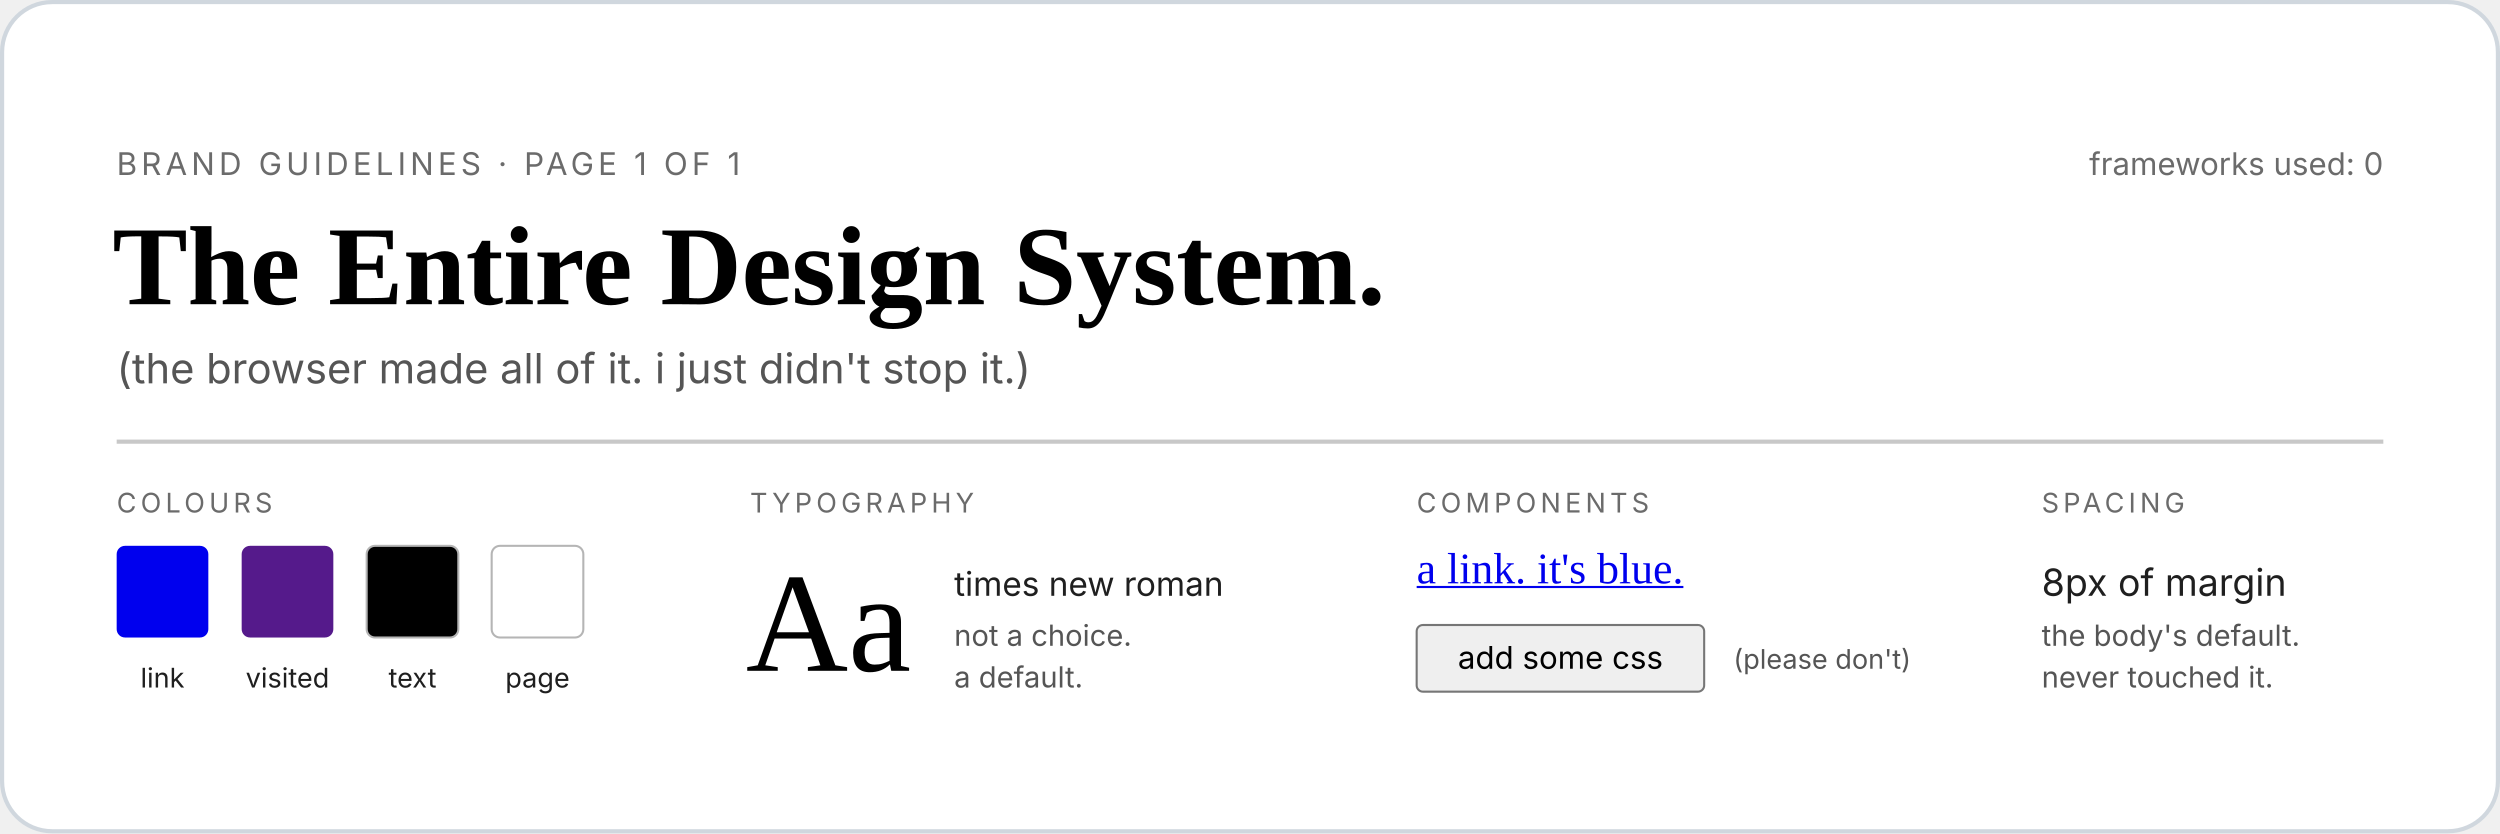
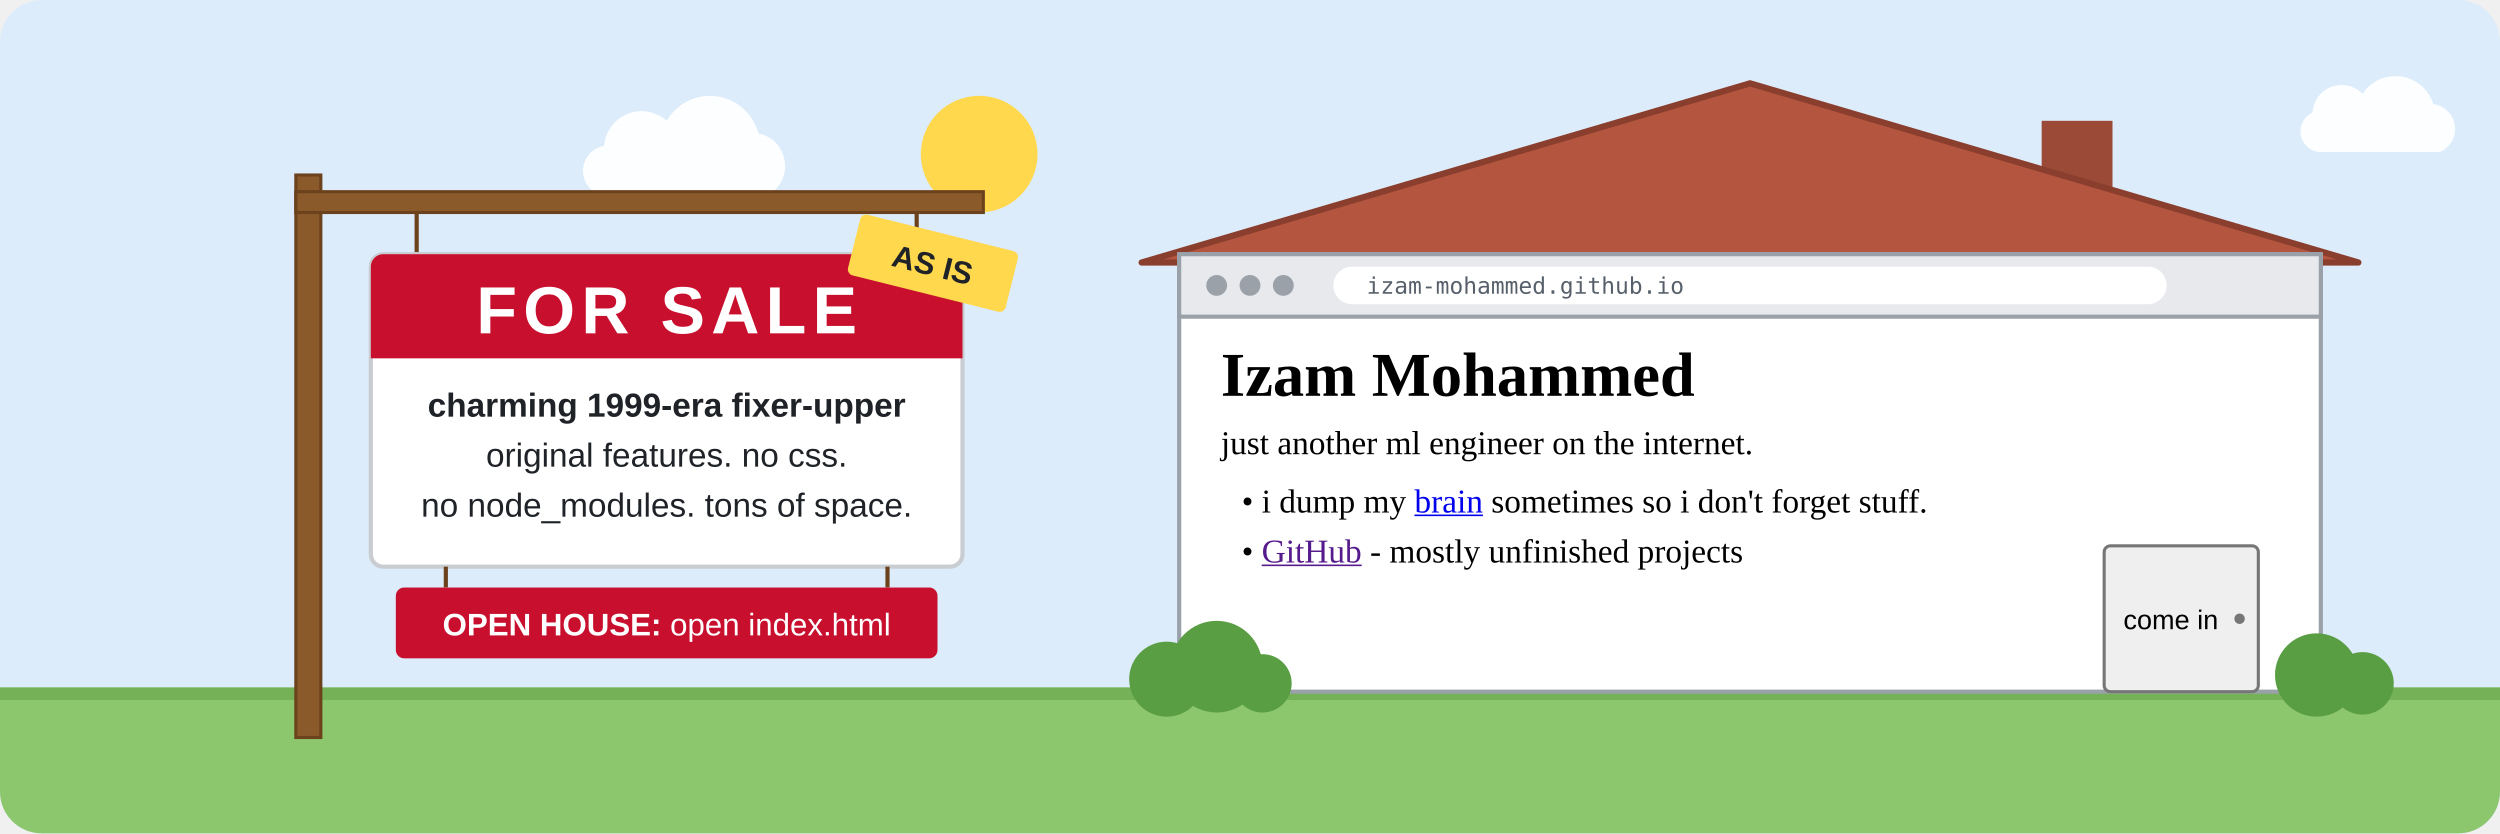
<svg xmlns="http://www.w3.org/2000/svg" viewBox="0 0 1200 400" width="1200" height="400" role="img" aria-labelledby="t d">
-   <rect x="1" y="1" width="1198" height="398" rx="24" fill="#ffffff" stroke="#d0d7de" stroke-width="2" />
-   <g font-family="system-ui, -apple-system, 'Segoe UI', sans-serif">
-     <text x="56" y="84" font-size="15" letter-spacing="2" fill="#6b6b6b">BRAND GUIDELINES · PAGE 1 OF 1</text>
-     <text x="1144" y="84" font-size="15" text-anchor="end" fill="#6b6b6b">frameworks used: 0</text>
-     <text x="54" y="146" font-family="'Times New Roman', Times, serif" font-size="54" font-weight="700" fill="#000000">The Entire Design System.</text>
-     <text x="56" y="184" font-size="20" fill="#555555">(the browser made all of it. i just didn't stop it.)</text>
-     <line x1="56" y1="212" x2="1144" y2="212" stroke="#c8c8c8" stroke-width="2" />
-     <text x="56" y="246" font-size="13" letter-spacing="2" fill="#6b6b6b">COLOURS</text>
-     <rect x="56" y="262" width="44" height="44" rx="4" fill="#0000ee" />
-     <rect x="116" y="262" width="44" height="44" rx="4" fill="#551a8b" />
-     <rect x="176" y="262" width="44" height="44" rx="4" fill="#000000" stroke="#b5b5b5" />
-     <rect x="236" y="262" width="44" height="44" rx="4" fill="#ffffff" stroke="#b5b5b5" />
-     <g font-size="13" text-anchor="middle" fill="#1f1f1f">
-       <text x="78" y="330">link</text>
-       <text x="138" y="330">visited</text>
-       <text x="198" y="330">text</text>
-       <text x="258" y="330">page</text>
+   <defs>
+     <clipPath id="frame">
+       <rect width="1200" height="400" rx="20" />
+     </clipPath>
+   </defs>
+   <g clip-path="url(#frame)">
+     <rect width="1200" height="400" fill="#dcecfb" />
+     <circle cx="470" cy="74" r="28" fill="#ffd84d" />
+     <g fill="#ffffff" fill-opacity="0.95">
+       <path d="M290 70 a18 18 0 0 1 30 -12 a24 24 0 0 1 44 6 a16 16 0 0 1 4 30 h-74 a12 12 0 0 1 -4 -24z" />
+       <path d="M1110 54 a14 14 0 0 1 24 -9 a19 19 0 0 1 34 5 a12 12 0 0 1 3 23 h-58 a10 10 0 0 1 -3 -19z" />
    </g>
-     <text x="360" y="246" font-size="13" letter-spacing="2" fill="#6b6b6b">TYPOGRAPHY</text>
-     <text x="358" y="322" font-family="'Times New Roman', Times, serif" font-size="68" fill="#000000">Aa</text>
-     <text x="458" y="286" font-size="16" fill="#1f1f1f">times new roman</text>
-     <text x="458" y="310" font-size="14" fill="#555555">not a choice.</text>
-     <text x="458" y="330" font-size="14" fill="#555555">a default.</text>
-     <text x="680" y="246" font-size="13" letter-spacing="2" fill="#6b6b6b">COMPONENTS</text>
-     <text x="680" y="280" font-family="'Times New Roman', Times, serif" font-size="21" text-decoration="underline" fill="#0000ee">a link. it's blue.</text>
-     <rect x="680" y="300" width="138" height="32" rx="3" fill="#efefef" stroke="#767676" />
-     <text x="749" y="321" font-size="15" text-anchor="middle" fill="#000000">add some css</text>
-     <text x="832" y="321" font-size="13" fill="#555555">(please don't)</text>
-     <text x="980" y="246" font-size="13" letter-spacing="2" fill="#6b6b6b">SPACING</text>
-     <text x="980" y="286" font-size="18" fill="#1f1f1f">8px of margin</text>
-     <text x="980" y="310" font-size="14" fill="#555555">the body's default.</text>
-     <text x="980" y="330" font-size="14" fill="#555555">never touched it.</text>
+     <g fill="#e6edf3" fill-opacity="0">
+       <circle cx="80" cy="40" r="1.6" />
+       <circle cx="240" cy="62" r="1.2" />
+       <circle cx="340" cy="28" r="1.8" />
+       <circle cx="560" cy="34" r="1.3" />
+       <circle cx="640" cy="78" r="1.1" />
+       <circle cx="1010" cy="30" r="1.7" />
+       <circle cx="1150" cy="70" r="1.3" />
+       <circle cx="1180" cy="24" r="1.1" />
+       <circle cx="420" cy="120" r="1.2" />
+     </g>
+     <rect y="330" width="1200" height="70" fill="#8cc66d" />
+     <rect y="330" width="1200" height="6" fill="#74b157" />
+     <rect x="980" y="58" width="34" height="60" fill="#9a4a37" />
+     <polygon points="548,126 840,40 1132,126" fill="#b4553f" stroke="#8a3e2d" stroke-width="3" stroke-linejoin="round" />
+     <rect x="566" y="122" width="548" height="210" fill="#ffffff" stroke="#9aa1a9" stroke-width="2" />
+     <rect x="566" y="122" width="548" height="30" fill="#e7e9ec" stroke="#9aa1a9" stroke-width="2" />
+     <g fill="#9aa1a9">
+       <circle cx="584" cy="137" r="5" />
+       <circle cx="600" cy="137" r="5" />
+       <circle cx="616" cy="137" r="5" />
+     </g>
+     <rect x="640" y="128" width="400" height="18" rx="9" fill="#ffffff" />
+     <text x="656" y="141" font-family="ui-monospace, SFMono-Regular, Menlo, Consolas, monospace" font-size="11" fill="#57606a">izam-mohammed.github.io</text>
+     <g font-family="'Times New Roman', Times, serif" fill="#000000">
+       <text x="586" y="190" font-size="30" font-weight="700">Izam Mohammed</text>
+       <text x="586" y="218" font-size="16">just another ml engineer on the internet.</text>
+       <text x="596" y="246" font-size="16">• i dump my <tspan fill="#0000ee" text-decoration="underline">brain</tspan> sometimes so i don't forget stuff.</text>
+       <text x="596" y="270" font-size="16">• <tspan fill="#551a8b" text-decoration="underline">GitHub</tspan> - mostly unfinished projects</text>
+     </g>
+     <rect x="1010" y="262" width="74" height="70" rx="3" fill="#efefef" stroke="#767676" stroke-width="1.5" />
+     <text x="1042" y="302" text-anchor="middle" font-family="Arial, Helvetica, sans-serif" font-size="13" fill="#000000">come in</text>
+     <circle cx="1075" cy="297" r="2.5" fill="#767676" />
+     <g fill="#5a9e44">
+       <circle cx="560" cy="326" r="18" />
+       <circle cx="584" cy="320" r="22" />
+       <circle cx="606" cy="328" r="14" />
+       <circle cx="1112" cy="324" r="20" />
+       <circle cx="1134" cy="328" r="15" />
+     </g>
+     <rect x="142" y="84" width="12" height="270" fill="#8b5a2b" stroke="#6b421c" stroke-width="1.5" />
+     <rect x="142" y="92" width="330" height="10" fill="#8b5a2b" stroke="#6b421c" stroke-width="1.5" />
+     <g stroke="#6b421c" stroke-width="2">
+       <line x1="200" y1="102" x2="200" y2="122" />
+       <line x1="440" y1="102" x2="440" y2="122" />
+     </g>
+     <rect x="178" y="122" width="284" height="150" rx="6" fill="#ffffff" stroke="#c9ccd1" stroke-width="2" />
+     <path d="M178 128 a6 6 0 0 1 6 -6 h272 a6 6 0 0 1 6 6 v44 h-284z" fill="#c8102e" />
+     <text x="320" y="160" text-anchor="middle" font-family="'Arial Black', 'Helvetica Neue', Arial, sans-serif" font-weight="900" font-size="32" letter-spacing="3" fill="#ffffff">FOR SALE</text>
+     <g font-family="'Helvetica Neue', Arial, sans-serif" font-size="16" fill="#1f2328" text-anchor="middle">
+       <text x="320" y="200" font-weight="700">charming 1999-era fixer-upper</text>
+       <text x="320" y="224">original features. no css.</text>
+       <text x="320" y="248">no node_modules. tons of space.</text>
+     </g>
+     <g transform="rotate(14 450 130)">
+       <rect x="408" y="112" width="78" height="30" rx="3" fill="#ffd84d" />
+       <text x="447" y="133" text-anchor="middle" font-family="'Arial Black', 'Helvetica Neue', Arial, sans-serif" font-weight="900" font-size="15" fill="#1f2328">AS IS</text>
+     </g>
+     <g stroke="#6b421c" stroke-width="2">
+       <line x1="214" y1="272" x2="214" y2="282" />
+       <line x1="426" y1="272" x2="426" y2="282" />
+     </g>
+     <rect x="190" y="282" width="260" height="34" rx="4" fill="#c8102e" />
+     <text x="320" y="305" text-anchor="middle" font-family="'Helvetica Neue', Arial, sans-serif" font-size="15" fill="#ffffff">
+       <tspan font-weight="800">OPEN HOUSE:</tspan> open index.html</text>
  </g>
</svg>
